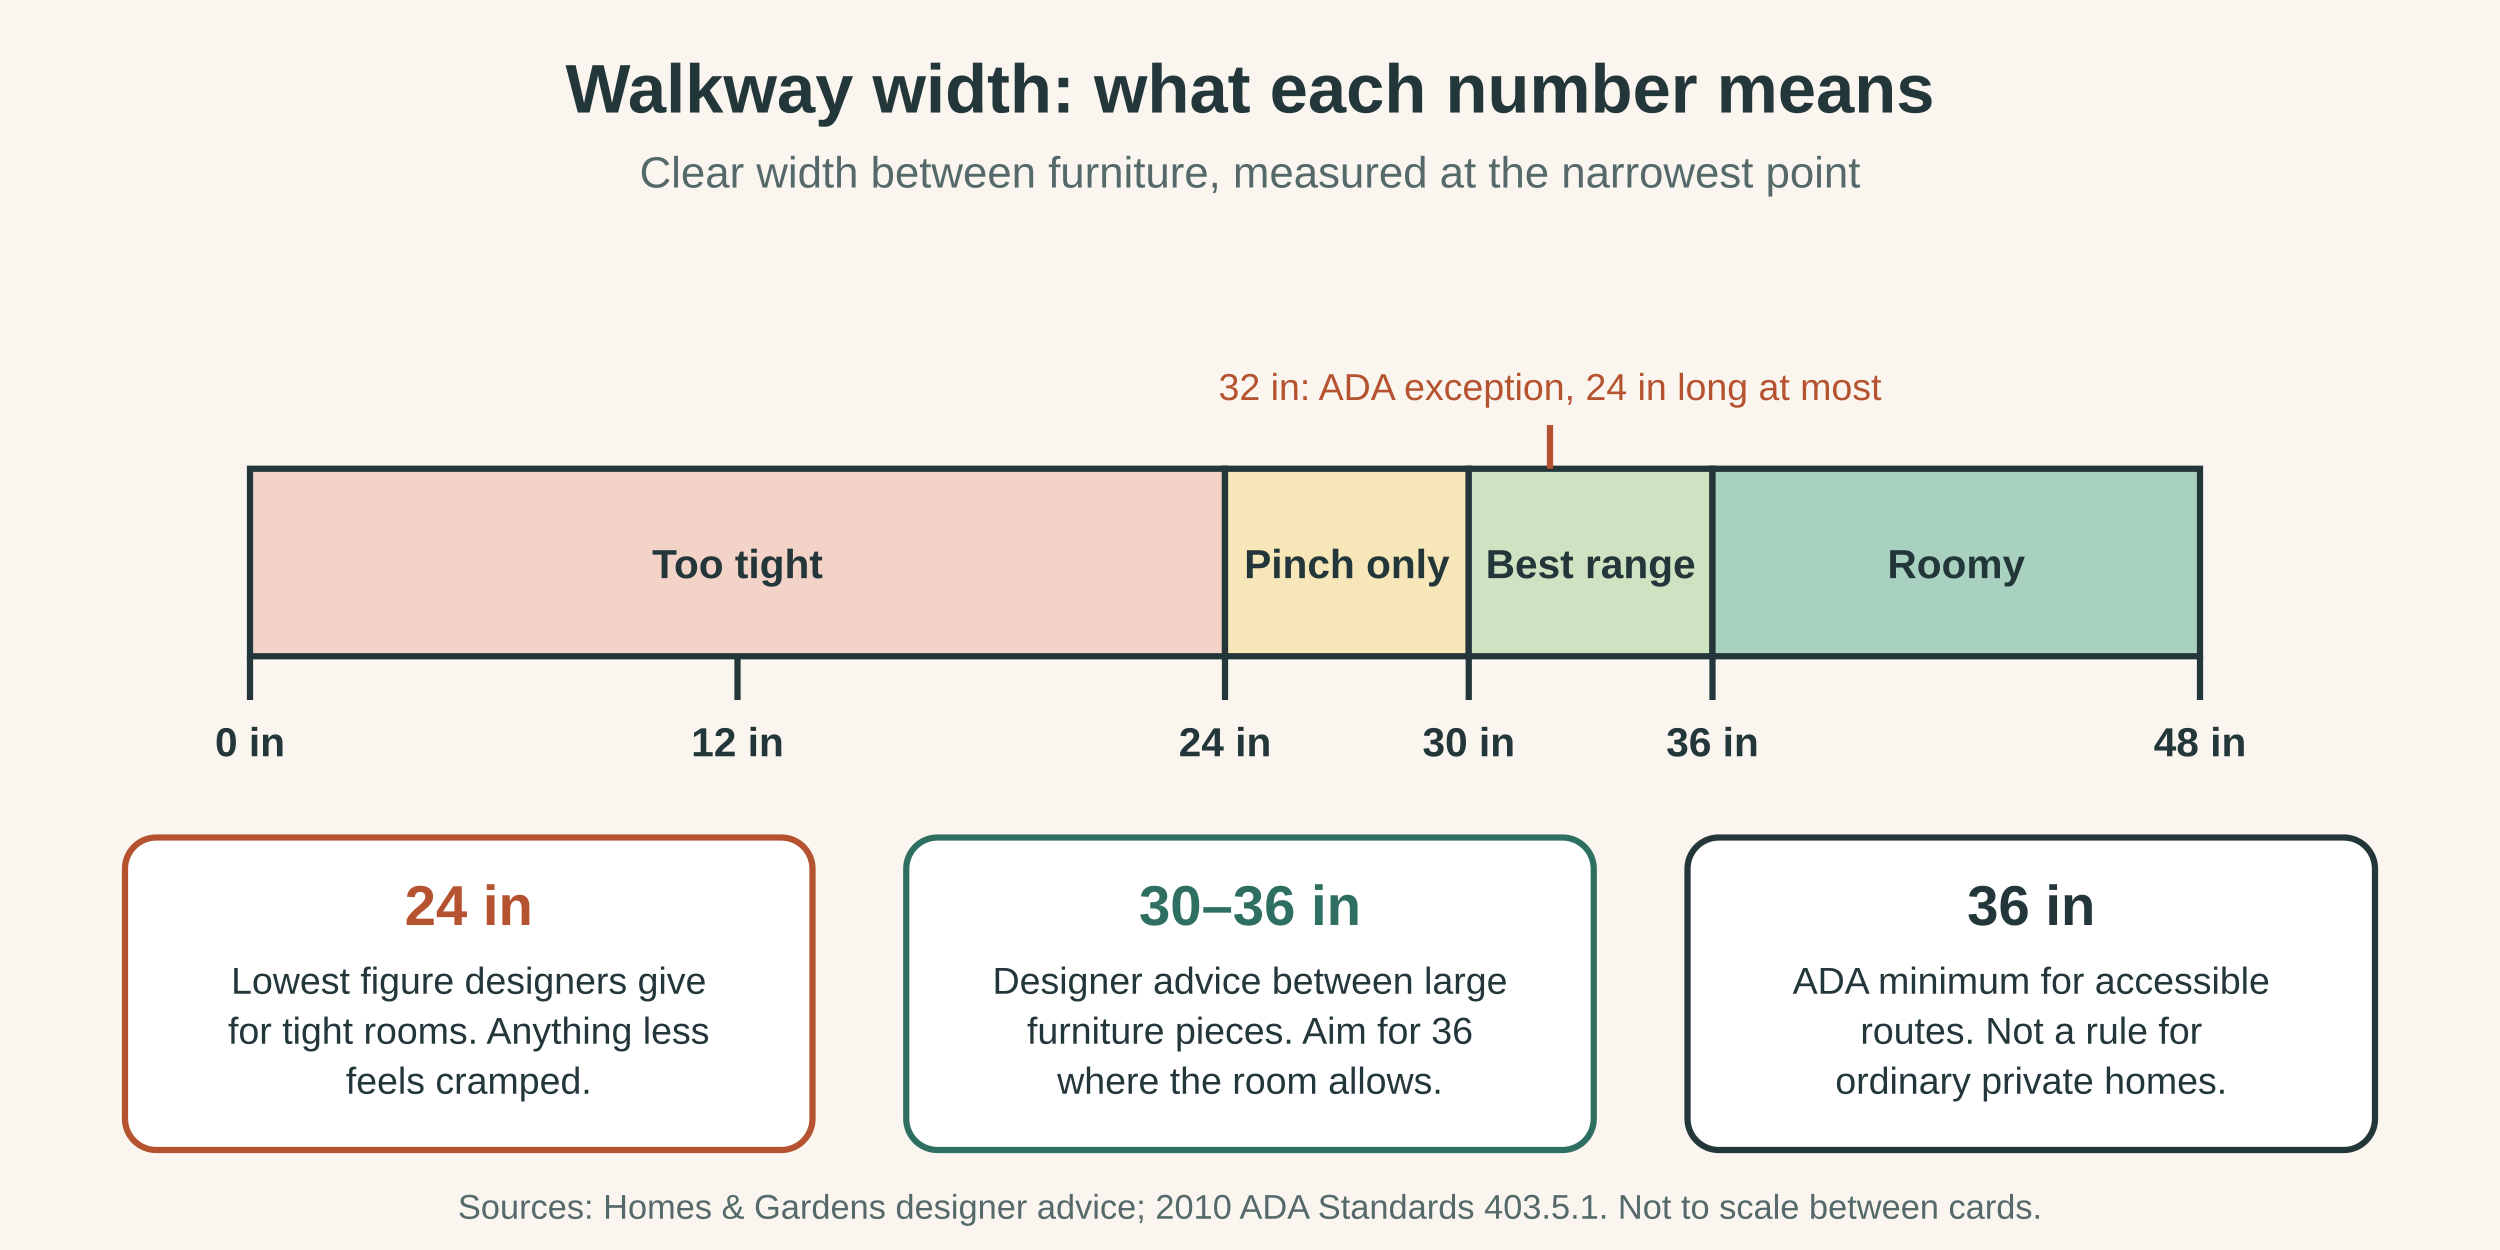
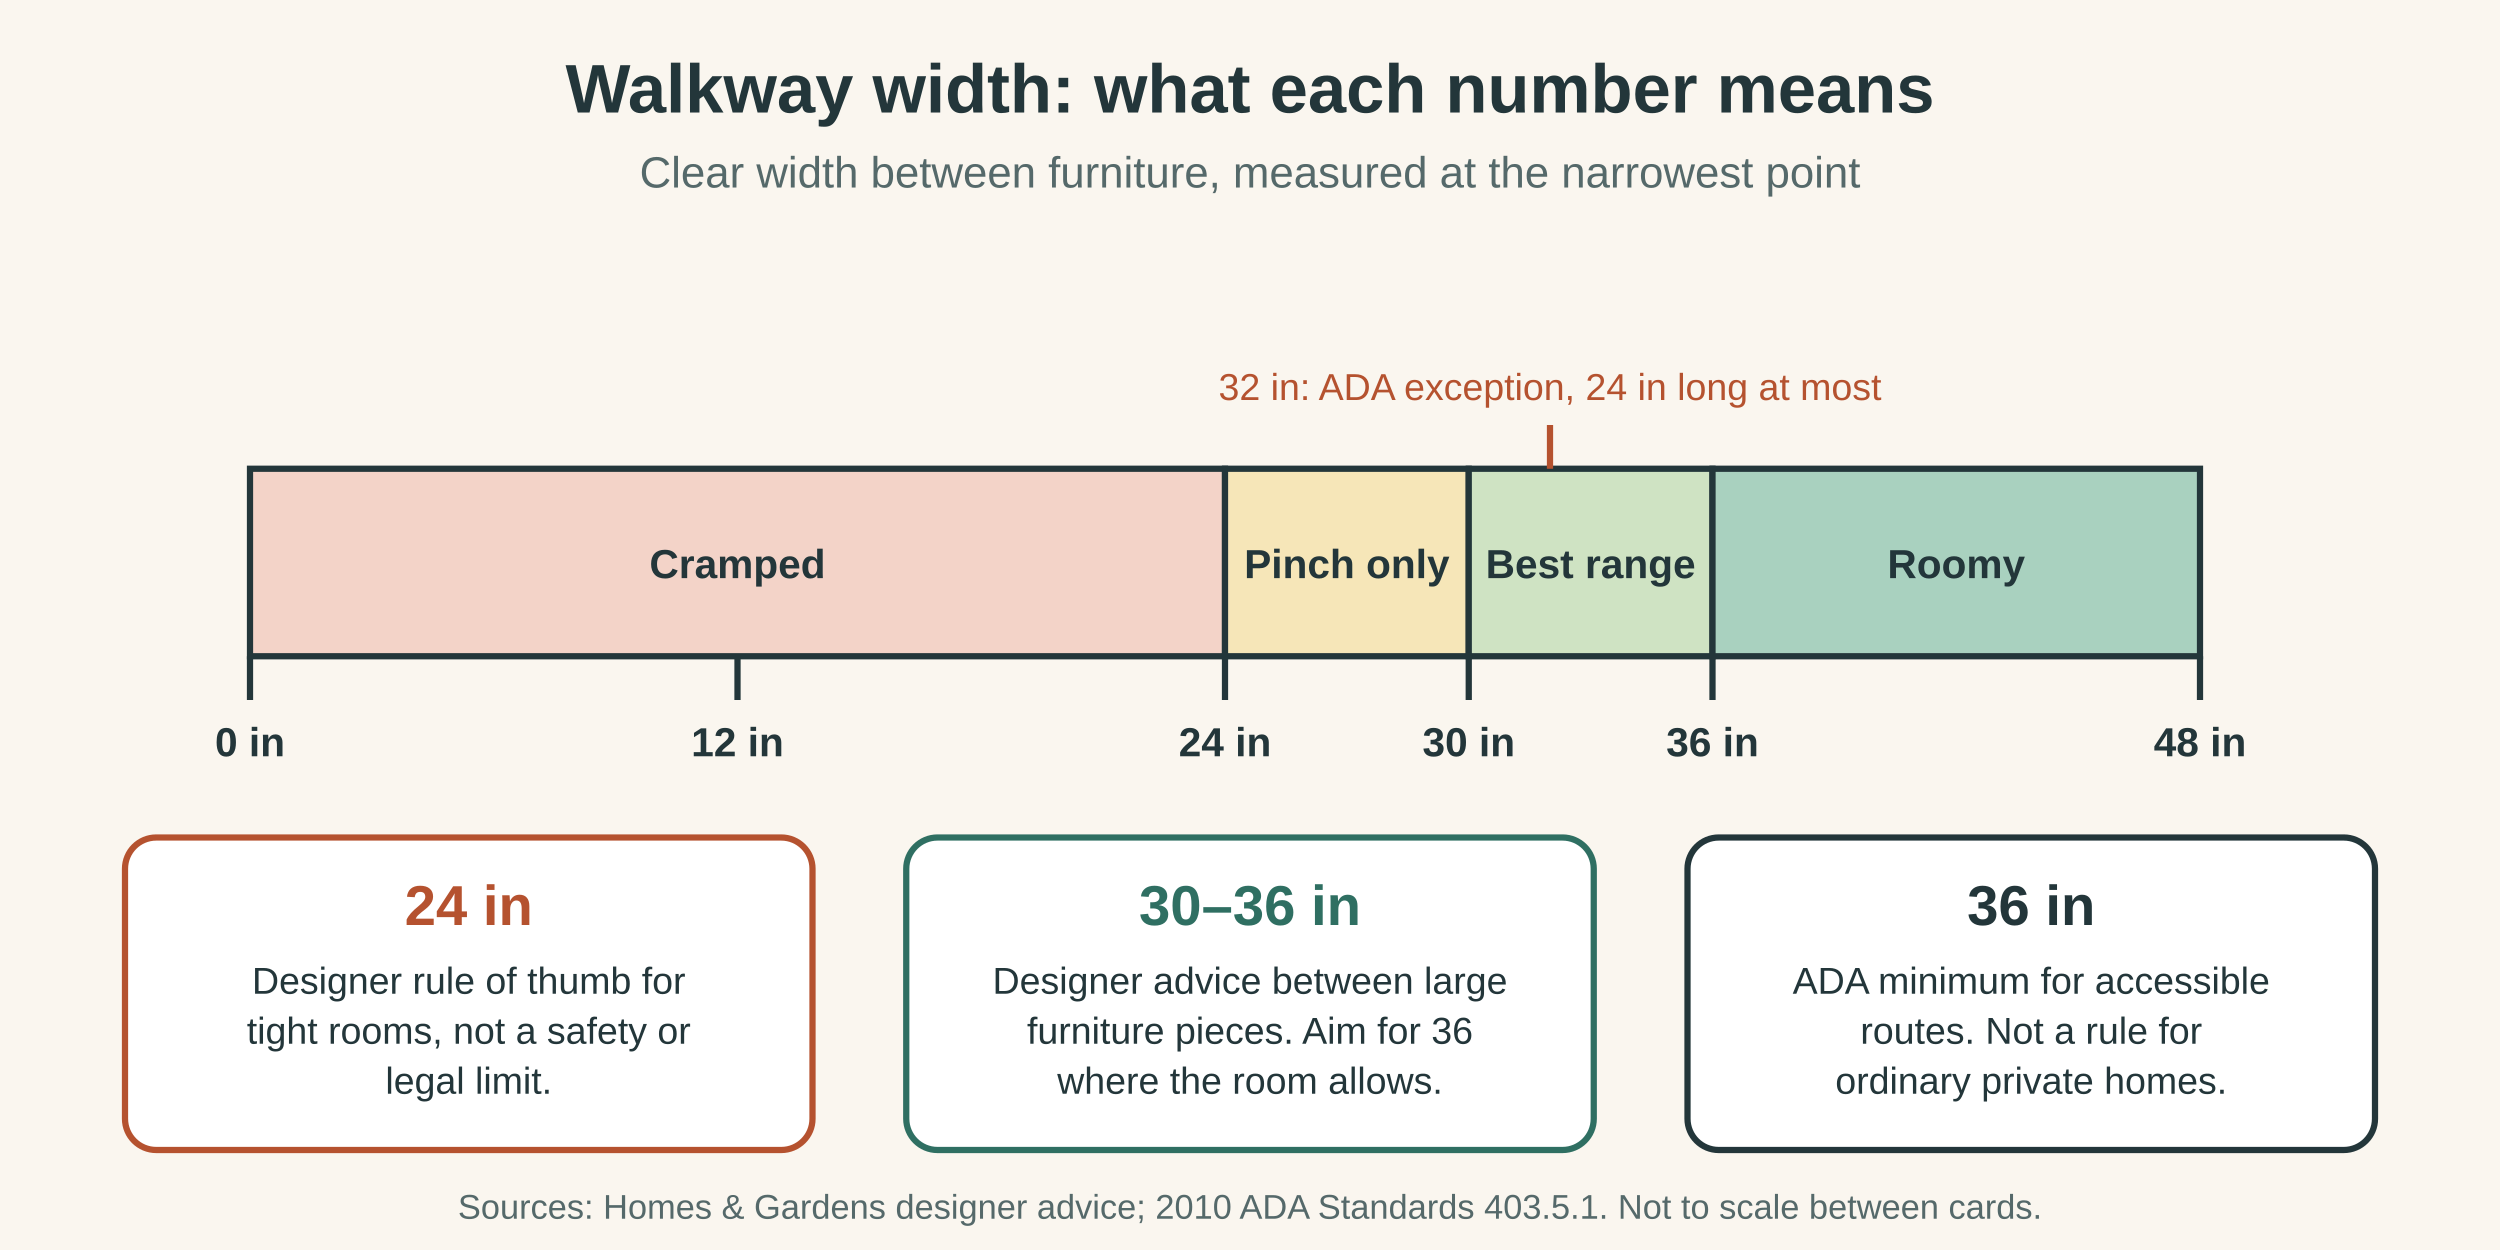
<svg xmlns="http://www.w3.org/2000/svg" viewBox="0 0 800 400" role="img" aria-labelledby="t d">
  <rect width="800" height="400" fill="#faf6ef" />
  <defs>
    <marker id="a" viewBox="0 0 10 10" refX="8" refY="5" markerWidth="7" markerHeight="7" orient="auto">
      <path d="M0,0 L10,5 L0,10 z" fill="#2f6f62" />
    </marker>
  </defs>
  <text x="400" y="36" font-family="Arial, Helvetica, sans-serif" font-size="22" font-weight="bold" text-anchor="middle" fill="#23363a">Walkway width: what each number means</text>
  <text x="400" y="60" font-family="Arial, Helvetica, sans-serif" font-size="14" font-weight="normal" text-anchor="middle" fill="#55696a">Clear width between furniture, measured at the narrowest point</text>
  <rect x="80" y="150" width="312" height="60" fill="#f3d3c8" stroke="#23363a" stroke-width="2" />
-   <text x="236.0" y="185" font-family="Arial, Helvetica, sans-serif" font-size="13" font-weight="bold" text-anchor="middle" fill="#23363a">Too tight</text>
+   <text x="236.0" y="185" font-family="Arial, Helvetica, sans-serif" font-size="13" font-weight="bold" text-anchor="middle" fill="#23363a">Cramped</text>
  <rect x="392" y="150" width="78" height="60" fill="#f6e6b8" stroke="#23363a" stroke-width="2" />
  <text x="431.0" y="185" font-family="Arial, Helvetica, sans-serif" font-size="13" font-weight="bold" text-anchor="middle" fill="#23363a">Pinch only</text>
  <rect x="470" y="150" width="78" height="60" fill="#cfe3c3" stroke="#23363a" stroke-width="2" />
  <text x="509.0" y="185" font-family="Arial, Helvetica, sans-serif" font-size="13" font-weight="bold" text-anchor="middle" fill="#23363a">Best range</text>
  <rect x="548" y="150" width="156" height="60" fill="#a9d1bf" stroke="#23363a" stroke-width="2" />
  <text x="626.0" y="185" font-family="Arial, Helvetica, sans-serif" font-size="13" font-weight="bold" text-anchor="middle" fill="#23363a">Roomy</text>
  <line x1="80" y1="210" x2="80" y2="224" stroke="#23363a" stroke-width="2" />
  <text x="80" y="242" font-family="Arial, Helvetica, sans-serif" font-size="13" font-weight="bold" text-anchor="middle" fill="#23363a">0 in</text>
  <line x1="236" y1="210" x2="236" y2="224" stroke="#23363a" stroke-width="2" />
  <text x="236" y="242" font-family="Arial, Helvetica, sans-serif" font-size="13" font-weight="bold" text-anchor="middle" fill="#23363a">12 in</text>
  <line x1="392" y1="210" x2="392" y2="224" stroke="#23363a" stroke-width="2" />
  <text x="392" y="242" font-family="Arial, Helvetica, sans-serif" font-size="13" font-weight="bold" text-anchor="middle" fill="#23363a">24 in</text>
  <line x1="470" y1="210" x2="470" y2="224" stroke="#23363a" stroke-width="2" />
  <text x="470" y="242" font-family="Arial, Helvetica, sans-serif" font-size="13" font-weight="bold" text-anchor="middle" fill="#23363a">30 in</text>
  <line x1="548" y1="210" x2="548" y2="224" stroke="#23363a" stroke-width="2" />
  <text x="548" y="242" font-family="Arial, Helvetica, sans-serif" font-size="13" font-weight="bold" text-anchor="middle" fill="#23363a">36 in</text>
  <line x1="704" y1="210" x2="704" y2="224" stroke="#23363a" stroke-width="2" />
  <text x="704" y="242" font-family="Arial, Helvetica, sans-serif" font-size="13" font-weight="bold" text-anchor="middle" fill="#23363a">48 in</text>
  <line x1="496" y1="150" x2="496" y2="136" stroke="#b5522f" stroke-width="2" />
  <text x="496" y="128" font-family="Arial, Helvetica, sans-serif" font-size="12" font-weight="normal" text-anchor="middle" fill="#b5522f">32 in: ADA exception, 24 in long at most</text>
  <rect x="40" y="268" width="220" height="100" rx="10" fill="#fff" stroke="#b5522f" stroke-width="2" />
  <text x="150" y="296" font-family="Arial, Helvetica, sans-serif" font-size="18" font-weight="bold" text-anchor="middle" fill="#b5522f">24 in</text>
-   <text x="150" y="318" font-family="Arial, Helvetica, sans-serif" font-size="12" font-weight="normal" text-anchor="middle" fill="#23363a">Lowest figure designers give</text>
-   <text x="150" y="334" font-family="Arial, Helvetica, sans-serif" font-size="12" font-weight="normal" text-anchor="middle" fill="#23363a">for tight rooms. Anything less</text>
-   <text x="150" y="350" font-family="Arial, Helvetica, sans-serif" font-size="12" font-weight="normal" text-anchor="middle" fill="#23363a">feels cramped.</text>
+   <text x="150" y="318" font-family="Arial, Helvetica, sans-serif" font-size="12" font-weight="normal" text-anchor="middle" fill="#23363a">Designer rule of thumb for</text>
+   <text x="150" y="334" font-family="Arial, Helvetica, sans-serif" font-size="12" font-weight="normal" text-anchor="middle" fill="#23363a">tight rooms, not a safety or</text>
+   <text x="150" y="350" font-family="Arial, Helvetica, sans-serif" font-size="12" font-weight="normal" text-anchor="middle" fill="#23363a">legal limit.</text>
  <rect x="290" y="268" width="220" height="100" rx="10" fill="#fff" stroke="#2f6f62" stroke-width="2" />
  <text x="400" y="296" font-family="Arial, Helvetica, sans-serif" font-size="18" font-weight="bold" text-anchor="middle" fill="#2f6f62">30–36 in</text>
  <text x="400" y="318" font-family="Arial, Helvetica, sans-serif" font-size="12" font-weight="normal" text-anchor="middle" fill="#23363a">Designer advice between large</text>
  <text x="400" y="334" font-family="Arial, Helvetica, sans-serif" font-size="12" font-weight="normal" text-anchor="middle" fill="#23363a">furniture pieces. Aim for 36</text>
  <text x="400" y="350" font-family="Arial, Helvetica, sans-serif" font-size="12" font-weight="normal" text-anchor="middle" fill="#23363a">where the room allows.</text>
  <rect x="540" y="268" width="220" height="100" rx="10" fill="#fff" stroke="#23363a" stroke-width="2" />
  <text x="650" y="296" font-family="Arial, Helvetica, sans-serif" font-size="18" font-weight="bold" text-anchor="middle" fill="#23363a">36 in</text>
  <text x="650" y="318" font-family="Arial, Helvetica, sans-serif" font-size="12" font-weight="normal" text-anchor="middle" fill="#23363a">ADA minimum for accessible</text>
  <text x="650" y="334" font-family="Arial, Helvetica, sans-serif" font-size="12" font-weight="normal" text-anchor="middle" fill="#23363a">routes. Not a rule for</text>
  <text x="650" y="350" font-family="Arial, Helvetica, sans-serif" font-size="12" font-weight="normal" text-anchor="middle" fill="#23363a">ordinary private homes.</text>
  <text x="400" y="390" font-family="Arial, Helvetica, sans-serif" font-size="11" font-weight="normal" text-anchor="middle" fill="#55696a">Sources: Homes &amp; Gardens designer advice; 2010 ADA Standards 403.5.1. Not to scale between cards.</text>
</svg>
